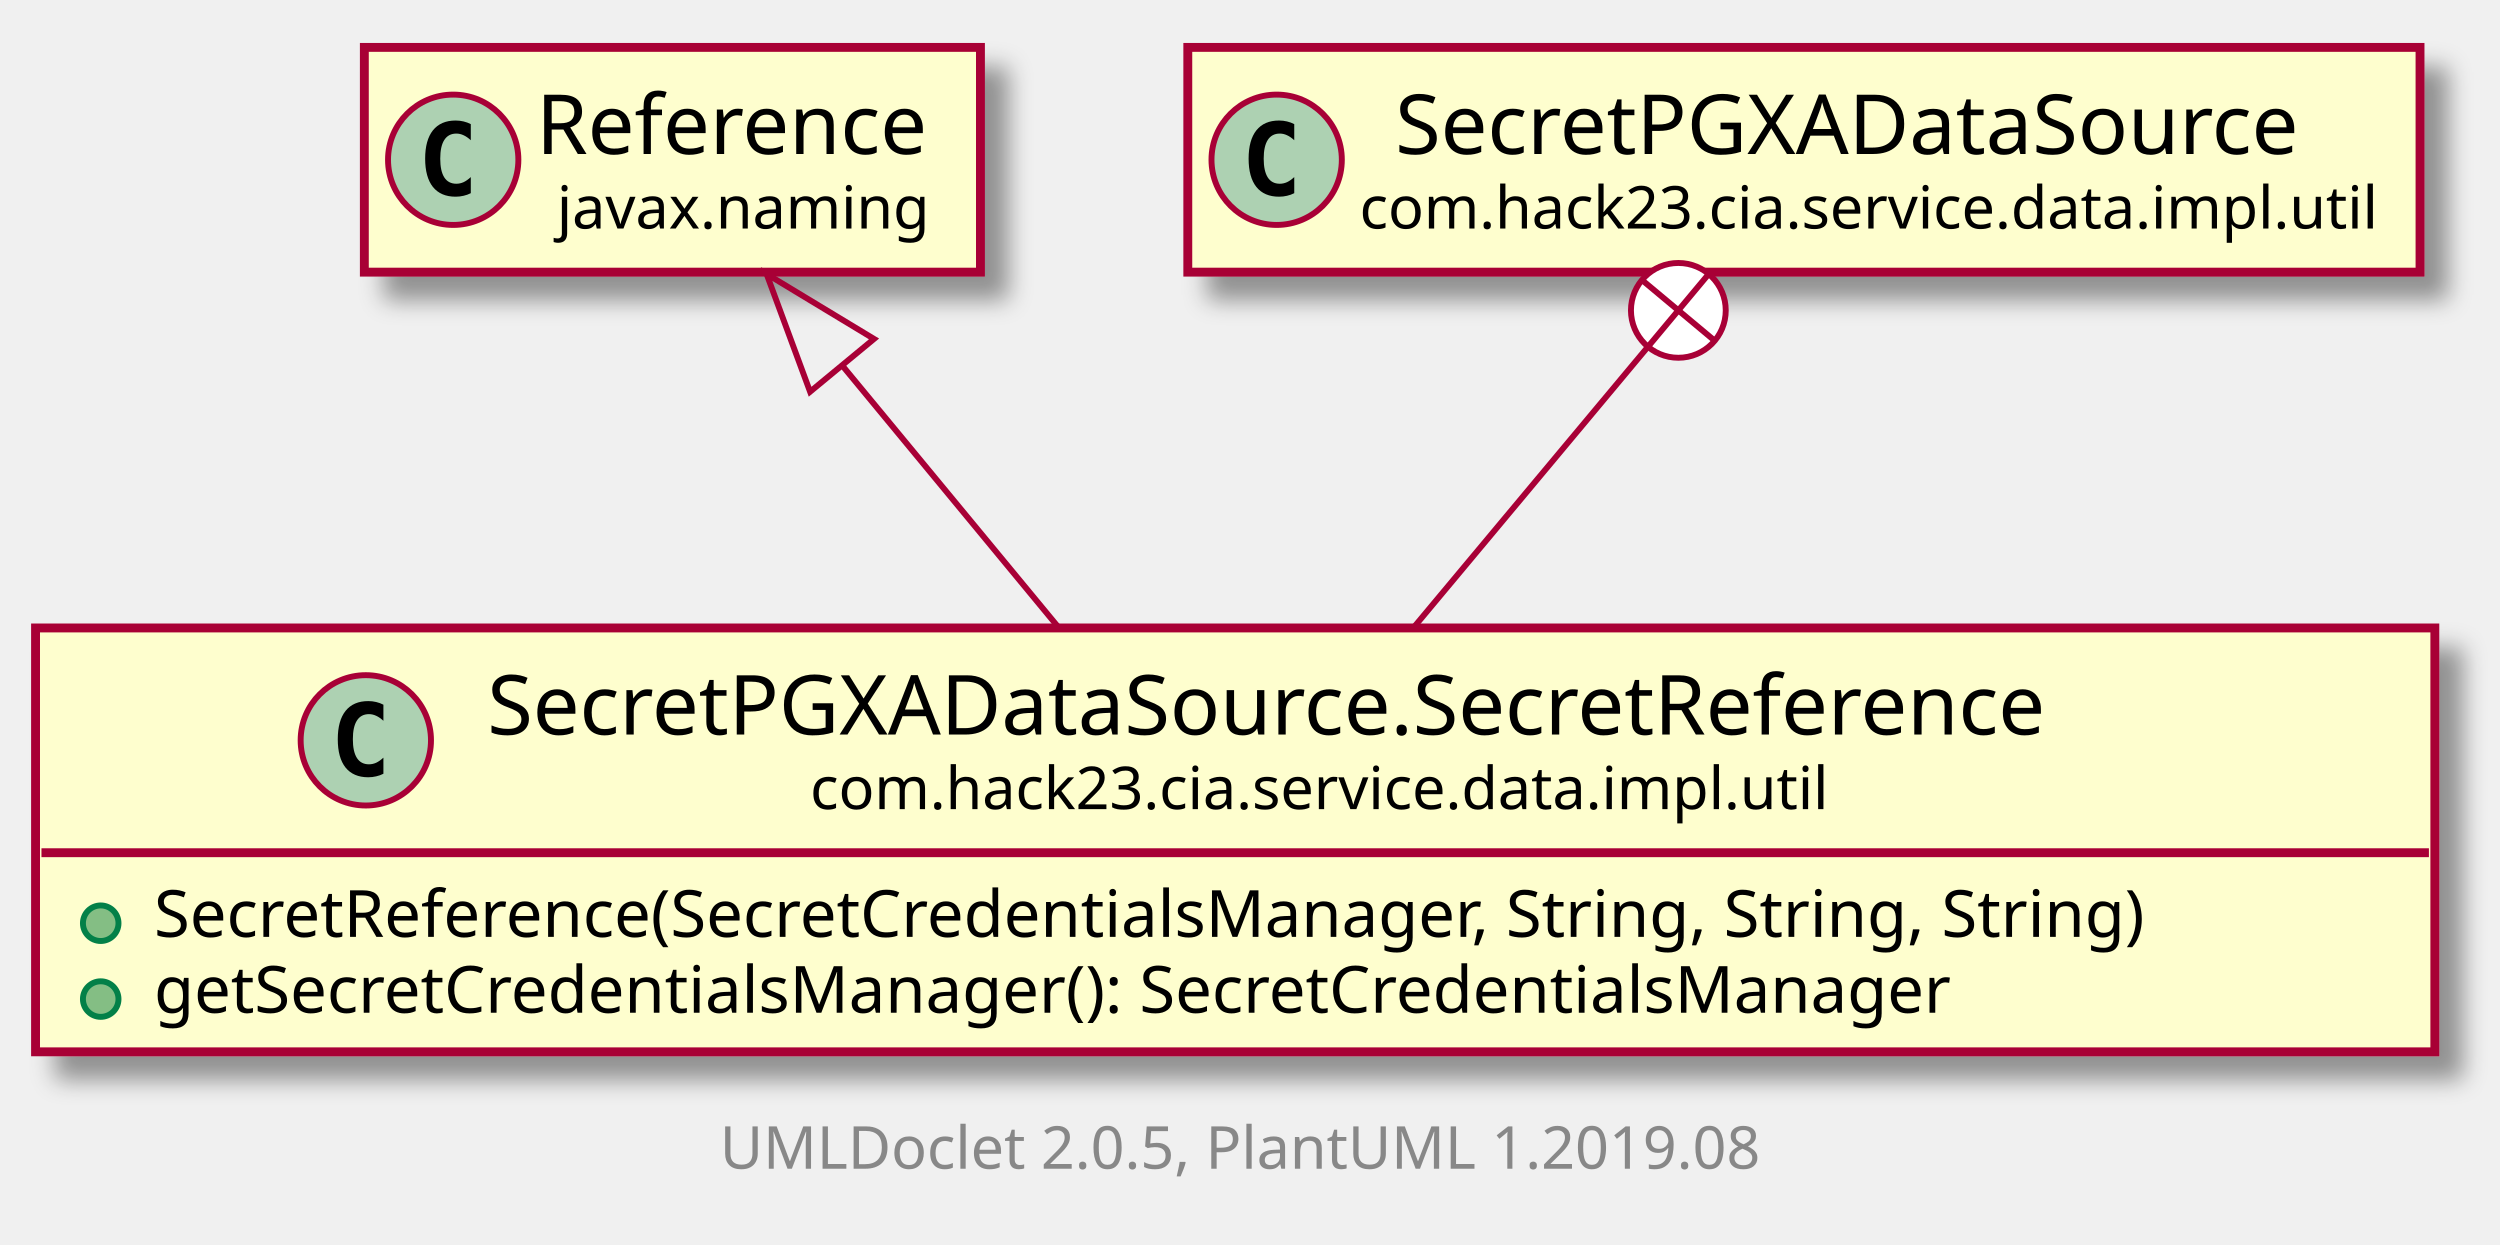
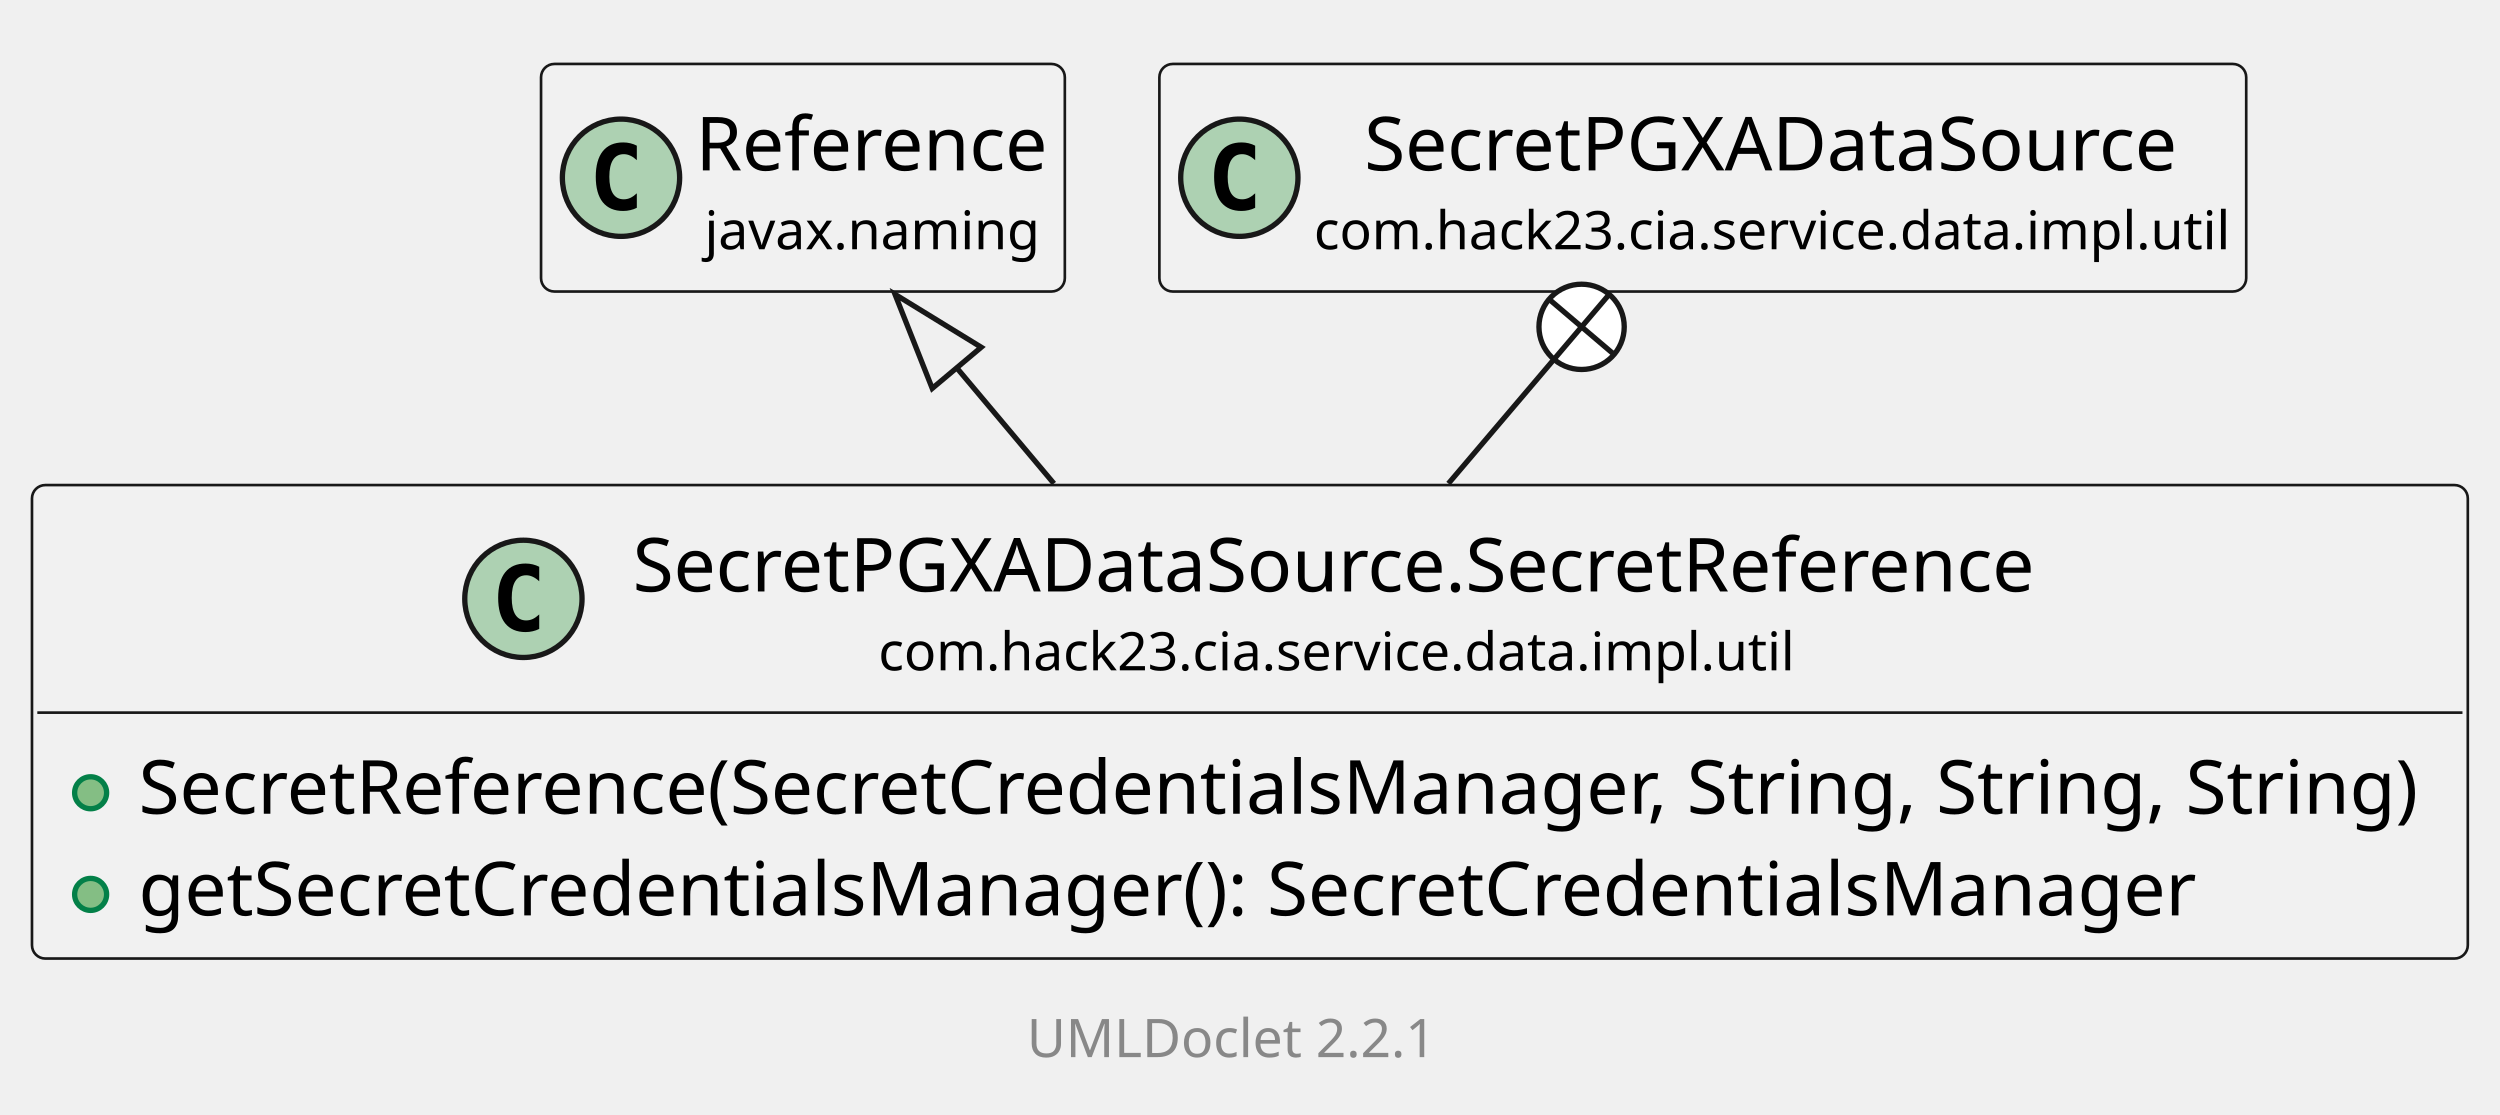
- <svg xmlns="http://www.w3.org/2000/svg" xmlns:xlink="http://www.w3.org/1999/xlink" contentScriptType="application/ecmascript" contentStyleType="text/css" height="210px" preserveAspectRatio="none" style="width:422px;height:210px;" version="1.1" viewBox="0 0 422 210" width="422px" zoomAndPan="magnify">
-   <defs>
-     <filter height="300%" id="f1evooxnluhiit" width="300%" x="-1" y="-1">
-       <feGaussianBlur result="blurOut" stdDeviation="2.0" />
-       <feColorMatrix in="blurOut" result="blurOut2" type="matrix" values="0 0 0 0 0 0 0 0 0 0 0 0 0 0 0 0 0 0 .4 0" />
-       <feOffset dx="4.0" dy="4.0" in="blurOut2" result="blurOut3" />
-       <feBlend in="SourceGraphic" in2="blurOut3" mode="normal" />
-     </filter>
-   </defs>
+ <svg xmlns="http://www.w3.org/2000/svg" xmlns:xlink="http://www.w3.org/1999/xlink" contentStyleType="text/css" height="209px" preserveAspectRatio="none" style="width:469px;height:209px;background:#FFFFFF;" version="1.1" viewBox="0 0 469 209" width="469px" zoomAndPan="magnify">
+   <defs />
  <g>
-     <a href="SecretPGXADataSource.SecretReference.html" target="_top" xlink:actuate="onRequest" xlink:show="new" xlink:title="SecretPGXADataSource.SecretReference.html" xlink:type="simple">
-       <rect fill="#FEFECE" filter="url(#f1evooxnluhiit)" height="71.547" id="com.hack23.cia.service.data.impl.util.SecretPGXADataSource.SecretReference" style="stroke: #A80036; stroke-width: 1.5;" width="405" x="6" y="106" />
-       <ellipse cx="61.75" cy="124.969" fill="#ADD1B2" rx="11" ry="11" style="stroke: #A80036; stroke-width: 1.0;" />
-       <path d="M64.719,130.609 Q64.141,130.906 63.5,131.047 Q62.859,131.203 62.156,131.203 Q59.656,131.203 58.328,129.562 Q57.016,127.906 57.016,124.781 Q57.016,121.656 58.328,120 Q59.656,118.344 62.156,118.344 Q62.859,118.344 63.5,118.5 Q64.156,118.656 64.719,118.953 L64.719,121.672 Q64.094,121.094 63.5,120.828 Q62.906,120.547 62.281,120.547 Q60.938,120.547 60.25,121.625 Q59.562,122.688 59.562,124.781 Q59.562,126.875 60.25,127.953 Q60.938,129.016 62.281,129.016 Q62.906,129.016 63.5,128.75 Q64.094,128.469 64.719,127.891 L64.719,130.609 Z " />
-       <text fill="#000000" font-family="sans-serif" font-size="14" lengthAdjust="spacingAndGlyphs" textLength="285" x="82.25" y="123.995">SecretPGXADataSource.SecretReference</text>
-       <text fill="#000000" font-family="sans-serif" font-size="10" lengthAdjust="spacingAndGlyphs" textLength="176" x="136.75" y="136.579">com.hack23.cia.service.data.impl.util</text>
-       <line style="stroke: #A80036; stroke-width: 1.5;" x1="7" x2="410" y1="143.938" y2="143.938" />
-       <ellipse cx="17" cy="155.84" fill="#84BE84" rx="3" ry="3" style="stroke: #038048; stroke-width: 1.0;" />
-       <text fill="#000000" font-family="sans-serif" font-size="11" lengthAdjust="spacingAndGlyphs" textLength="379" x="26" y="158.148">SecretReference(SecretCredentialsManager, String, String, String)</text>
-       <ellipse cx="17" cy="168.644" fill="#84BE84" rx="3" ry="3" style="stroke: #038048; stroke-width: 1.0;" />
-       <text fill="#000000" font-family="sans-serif" font-size="11" lengthAdjust="spacingAndGlyphs" textLength="336" x="26" y="170.953">getSecretCredentialsManager(): SecretCredentialsManager</text>
+     <a href="SecretPGXADataSource.SecretReference.html" target="_top" title="SecretPGXADataSource.SecretReference.html" xlink:actuate="onRequest" xlink:href="SecretPGXADataSource.SecretReference.html" xlink:show="new" xlink:title="SecretPGXADataSource.SecretReference.html" xlink:type="simple">
+       <g id="elem_com.hack23.cia.service.data.impl.util.SecretPGXADataSource.SecretReference">
+         <rect codeLine="13" fill="#F1F1F1" height="88.824" id="com.hack23.cia.service.data.impl.util.SecretPGXADataSource.SecretReference" rx="2.5" ry="2.5" style="stroke:#181818;stroke-width:0.5;" width="456.96" x="6" y="91" />
+         <ellipse cx="98.19" cy="112.344" fill="#ADD1B2" rx="11" ry="11" style="stroke:#181818;stroke-width:1.0;" />
+         <path d="M101.159,117.985 Q100.58,118.281 99.94,118.422 Q99.299,118.578 98.596,118.578 Q96.096,118.578 94.768,116.938 Q93.455,115.281 93.455,112.156 Q93.455,109.031 94.768,107.375 Q96.096,105.719 98.596,105.719 Q99.299,105.719 99.94,105.875 Q100.596,106.031 101.159,106.328 L101.159,109.047 Q100.534,108.469 99.94,108.203 Q99.346,107.922 98.721,107.922 Q97.377,107.922 96.69,109 Q96.002,110.063 96.002,112.156 Q96.002,114.25 96.69,115.328 Q97.377,116.391 98.721,116.391 Q99.346,116.391 99.94,116.125 Q100.534,115.844 101.159,115.266 L101.159,117.985 Z " fill="#000000" />
+         <text fill="#000000" font-family="sans-serif" font-size="14" lengthAdjust="spacing" textLength="264.081" x="118.69" y="110.966">SecretPGXADataSource.SecretReference</text>
+         <text fill="#000000" font-family="sans-serif" font-size="10" lengthAdjust="spacing" textLength="171.89" x="164.785" y="125.758">com.hack23.cia.service.data.impl.util</text>
+         <line style="stroke:#181818;stroke-width:0.5;" x1="7" x2="461.96" y1="133.688" y2="133.688" />
+         <ellipse cx="17" cy="148.722" fill="#84BE84" rx="3" ry="3" style="stroke:#038048;stroke-width:1.0;" />
+         <text fill="#000000" font-family="sans-serif" font-size="14" lengthAdjust="spacing" textLength="430.96" x="26" y="152.654">SecretReference(SecretCredentialsManager, String, String, String)</text>
+         <ellipse cx="17" cy="167.79" fill="#84BE84" rx="3" ry="3" style="stroke:#038048;stroke-width:1.0;" />
+         <text fill="#000000" font-family="sans-serif" font-size="14" lengthAdjust="spacing" textLength="387.154" x="26" y="171.722">getSecretCredentialsManager(): SecretCredentialsManager</text>
+       </g>
    </a>
-     <rect fill="#FEFECE" filter="url(#f1evooxnluhiit)" height="37.938" id="javax.naming.Reference" style="stroke: #A80036; stroke-width: 1.5;" width="104" x="61.5" y="8" />
-     <ellipse cx="76.5" cy="26.969" fill="#ADD1B2" rx="11" ry="11" style="stroke: #A80036; stroke-width: 1.0;" />
-     <path d="M79.469,32.609 Q78.891,32.906 78.25,33.047 Q77.609,33.203 76.906,33.203 Q74.406,33.203 73.078,31.562 Q71.766,29.906 71.766,26.781 Q71.766,23.656 73.078,22 Q74.406,20.344 76.906,20.344 Q77.609,20.344 78.25,20.5 Q78.906,20.656 79.469,20.953 L79.469,23.672 Q78.844,23.094 78.25,22.828 Q77.656,22.547 77.031,22.547 Q75.688,22.547 75,23.625 Q74.312,24.688 74.312,26.781 Q74.312,28.875 75,29.953 Q75.688,31.016 77.031,31.016 Q77.656,31.016 78.25,30.75 Q78.844,30.469 79.469,29.891 L79.469,32.609 Z " />
-     <text fill="#000000" font-family="sans-serif" font-size="14" lengthAdjust="spacingAndGlyphs" textLength="72" x="90.5" y="25.995">Reference</text>
-     <text fill="#000000" font-family="sans-serif" font-size="10" lengthAdjust="spacingAndGlyphs" textLength="65" x="94" y="38.579">javax.naming</text>
-     <a href="SecretPGXADataSource.html" target="_top" xlink:actuate="onRequest" xlink:show="new" xlink:title="SecretPGXADataSource.html" xlink:type="simple">
-       <rect fill="#FEFECE" filter="url(#f1evooxnluhiit)" height="37.938" id="com.hack23.cia.service.data.impl.util.SecretPGXADataSource" style="stroke: #A80036; stroke-width: 1.5;" width="208" x="200.5" y="8" />
-       <ellipse cx="215.5" cy="26.969" fill="#ADD1B2" rx="11" ry="11" style="stroke: #A80036; stroke-width: 1.0;" />
-       <path d="M218.469,32.609 Q217.891,32.906 217.25,33.047 Q216.609,33.203 215.906,33.203 Q213.406,33.203 212.078,31.562 Q210.766,29.906 210.766,26.781 Q210.766,23.656 212.078,22 Q213.406,20.344 215.906,20.344 Q216.609,20.344 217.25,20.5 Q217.906,20.656 218.469,20.953 L218.469,23.672 Q217.844,23.094 217.25,22.828 Q216.656,22.547 216.031,22.547 Q214.688,22.547 214,23.625 Q213.312,24.688 213.312,26.781 Q213.312,28.875 214,29.953 Q214.688,31.016 216.031,31.016 Q216.656,31.016 217.25,30.75 Q217.844,30.469 218.469,29.891 L218.469,32.609 Z " />
-       <text fill="#000000" font-family="sans-serif" font-size="14" lengthAdjust="spacingAndGlyphs" textLength="164" x="235.5" y="25.995">SecretPGXADataSource</text>
-       <text fill="#000000" font-family="sans-serif" font-size="10" lengthAdjust="spacingAndGlyphs" textLength="176" x="229.5" y="38.579">com.hack23.cia.service.data.impl.util</text>
+     <g id="elem_javax.naming.Reference">
+       <rect codeLine="18" fill="#F1F1F1" height="42.688" id="javax.naming.Reference" rx="2.5" ry="2.5" style="stroke:#181818;stroke-width:0.5;" width="98.262" x="101.5" y="12" />
+       <ellipse cx="116.5" cy="33.344" fill="#ADD1B2" rx="11" ry="11" style="stroke:#181818;stroke-width:1.0;" />
+       <path d="M119.469,38.985 Q118.891,39.282 118.25,39.422 Q117.609,39.578 116.906,39.578 Q114.406,39.578 113.078,37.938 Q111.766,36.282 111.766,33.157 Q111.766,30.032 113.078,28.375 Q114.406,26.719 116.906,26.719 Q117.609,26.719 118.25,26.875 Q118.906,27.032 119.469,27.328 L119.469,30.047 Q118.844,29.469 118.25,29.203 Q117.656,28.922 117.031,28.922 Q115.688,28.922 115,30 Q114.312,31.063 114.312,33.157 Q114.312,35.25 115,36.328 Q115.688,37.391 117.031,37.391 Q117.656,37.391 118.25,37.125 Q118.844,36.844 119.469,36.266 L119.469,38.985 Z " fill="#000000" />
+       <text fill="#000000" font-family="sans-serif" font-size="14" lengthAdjust="spacing" textLength="66.262" x="130.5" y="31.966">Reference</text>
+       <text fill="#000000" font-family="sans-serif" font-size="10" lengthAdjust="spacing" textLength="62.9" x="132.181" y="46.758">javax.naming</text>
+     </g>
+     <a href="SecretPGXADataSource.html" target="_top" title="SecretPGXADataSource.html" xlink:actuate="onRequest" xlink:href="SecretPGXADataSource.html" xlink:show="new" xlink:title="SecretPGXADataSource.html" xlink:type="simple">
+       <g id="elem_com.hack23.cia.service.data.impl.util.SecretPGXADataSource">
+         <rect codeLine="19" fill="#F1F1F1" height="42.688" id="com.hack23.cia.service.data.impl.util.SecretPGXADataSource" rx="2.5" ry="2.5" style="stroke:#181818;stroke-width:0.5;" width="203.89" x="217.5" y="12" />
+         <ellipse cx="232.5" cy="33.344" fill="#ADD1B2" rx="11" ry="11" style="stroke:#181818;stroke-width:1.0;" />
+         <path d="M235.469,38.985 Q234.891,39.282 234.25,39.422 Q233.609,39.578 232.906,39.578 Q230.406,39.578 229.078,37.938 Q227.766,36.282 227.766,33.157 Q227.766,30.032 229.078,28.375 Q230.406,26.719 232.906,26.719 Q233.609,26.719 234.25,26.875 Q234.906,27.032 235.469,27.328 L235.469,30.047 Q234.844,29.469 234.25,29.203 Q233.656,28.922 233.031,28.922 Q231.688,28.922 231,30 Q230.312,31.063 230.312,33.157 Q230.312,35.25 231,36.328 Q231.688,37.391 233.031,37.391 Q233.656,37.391 234.25,37.125 Q234.844,36.844 235.469,36.266 L235.469,38.985 Z " fill="#000000" />
+         <text fill="#000000" font-family="sans-serif" font-size="14" lengthAdjust="spacing" textLength="153.033" x="255.928" y="31.966">SecretPGXADataSource</text>
+         <text fill="#000000" font-family="sans-serif" font-size="10" lengthAdjust="spacing" textLength="171.89" x="246.5" y="46.758">com.hack23.cia.service.data.impl.util</text>
+       </g>
    </a>
-     <path d="M142.351,61.925 C153.86,75.857 167.106,91.891 178.707,105.935 " fill="none" id="javax.naming.Reference-com.hack23.cia.service.data.impl.util.SecretPGXADataSource.SecretReference" style="stroke: #A80036; stroke-width: 1.0;" />
-     <polygon fill="none" points="136.742,66.126,129.401,46.248,147.535,57.209,136.742,66.126" style="stroke: #A80036; stroke-width: 1.0;" />
-     <path d="M278.741,57.857 C266.379,72.666 251.489,90.503 238.607,105.935 " fill="none" id="com.hack23.cia.service.data.impl.util.SecretPGXADataSource-com.hack23.cia.service.data.impl.util.SecretPGXADataSource.SecretReference" style="stroke: #A80036; stroke-width: 1.0;" />
-     <ellipse cx="283.305" cy="52.39" fill="#FFFFFF" rx="8" ry="8" style="stroke: #A80036; stroke-width: 1.0;" />
-     <line style="stroke: #A80036; stroke-width: 1.0;" x1="278.178" x2="288.432" y1="58.531" y2="46.248" />
-     <line style="stroke: #A80036; stroke-width: 1.0;" x1="277.164" x2="289.446" y1="47.263" y2="57.517" />
-     <text fill="#888888" font-family="sans-serif" font-size="10" lengthAdjust="spacingAndGlyphs" textLength="186" x="121.5" y="197.282">UMLDoclet 2.0.5, PlantUML 1.2019.08</text>
+     <polygon fill="none" points="167.905,55.22,174.888,72.862,184.077,65.144,167.905,55.22" style="stroke:#181818;stroke-width:1.0;" />
+     <path d="M179.482,69.003 C188.132,79.3 187.354,78.373 197.721,90.716 " fill="none" style="stroke:#181818;stroke-width:1.0;" />
+     <ellipse cx="296.707" cy="61.316" fill="#FFFFFF" rx="8" ry="8" style="stroke:#181818;stroke-width:1.0;" />
+     <line style="stroke:#181818;stroke-width:1.0;" x1="291.526" x2="301.888" y1="67.411" y2="55.22" />
+     <line style="stroke:#181818;stroke-width:1.0;" x1="290.611" x2="302.802" y1="56.134" y2="66.497" />
+     <path d="M291.526,67.411 C282.773,77.709 282.208,78.373 271.716,90.716 " fill="none" style="stroke:#181818;stroke-width:1.0;" />
+     <text fill="#888888" font-family="sans-serif" font-size="10" lengthAdjust="spacing" textLength="2.6" x="229.7" y="184.69"> </text>
+     <a href="https://github.com/talsma-ict/umldoclet" target="_top" title="https://github.com/talsma-ict/umldoclet" xlink:actuate="onRequest" xlink:href="https://github.com/talsma-ict/umldoclet" xlink:show="new" xlink:title="https://github.com/talsma-ict/umldoclet" xlink:type="simple">
+       <text fill="#888888" font-family="sans-serif" font-size="10" lengthAdjust="spacing" textLength="76.72" x="192.64" y="198.31">UMLDoclet 2.2.1</text>
+     </a>
  </g>
</svg>
